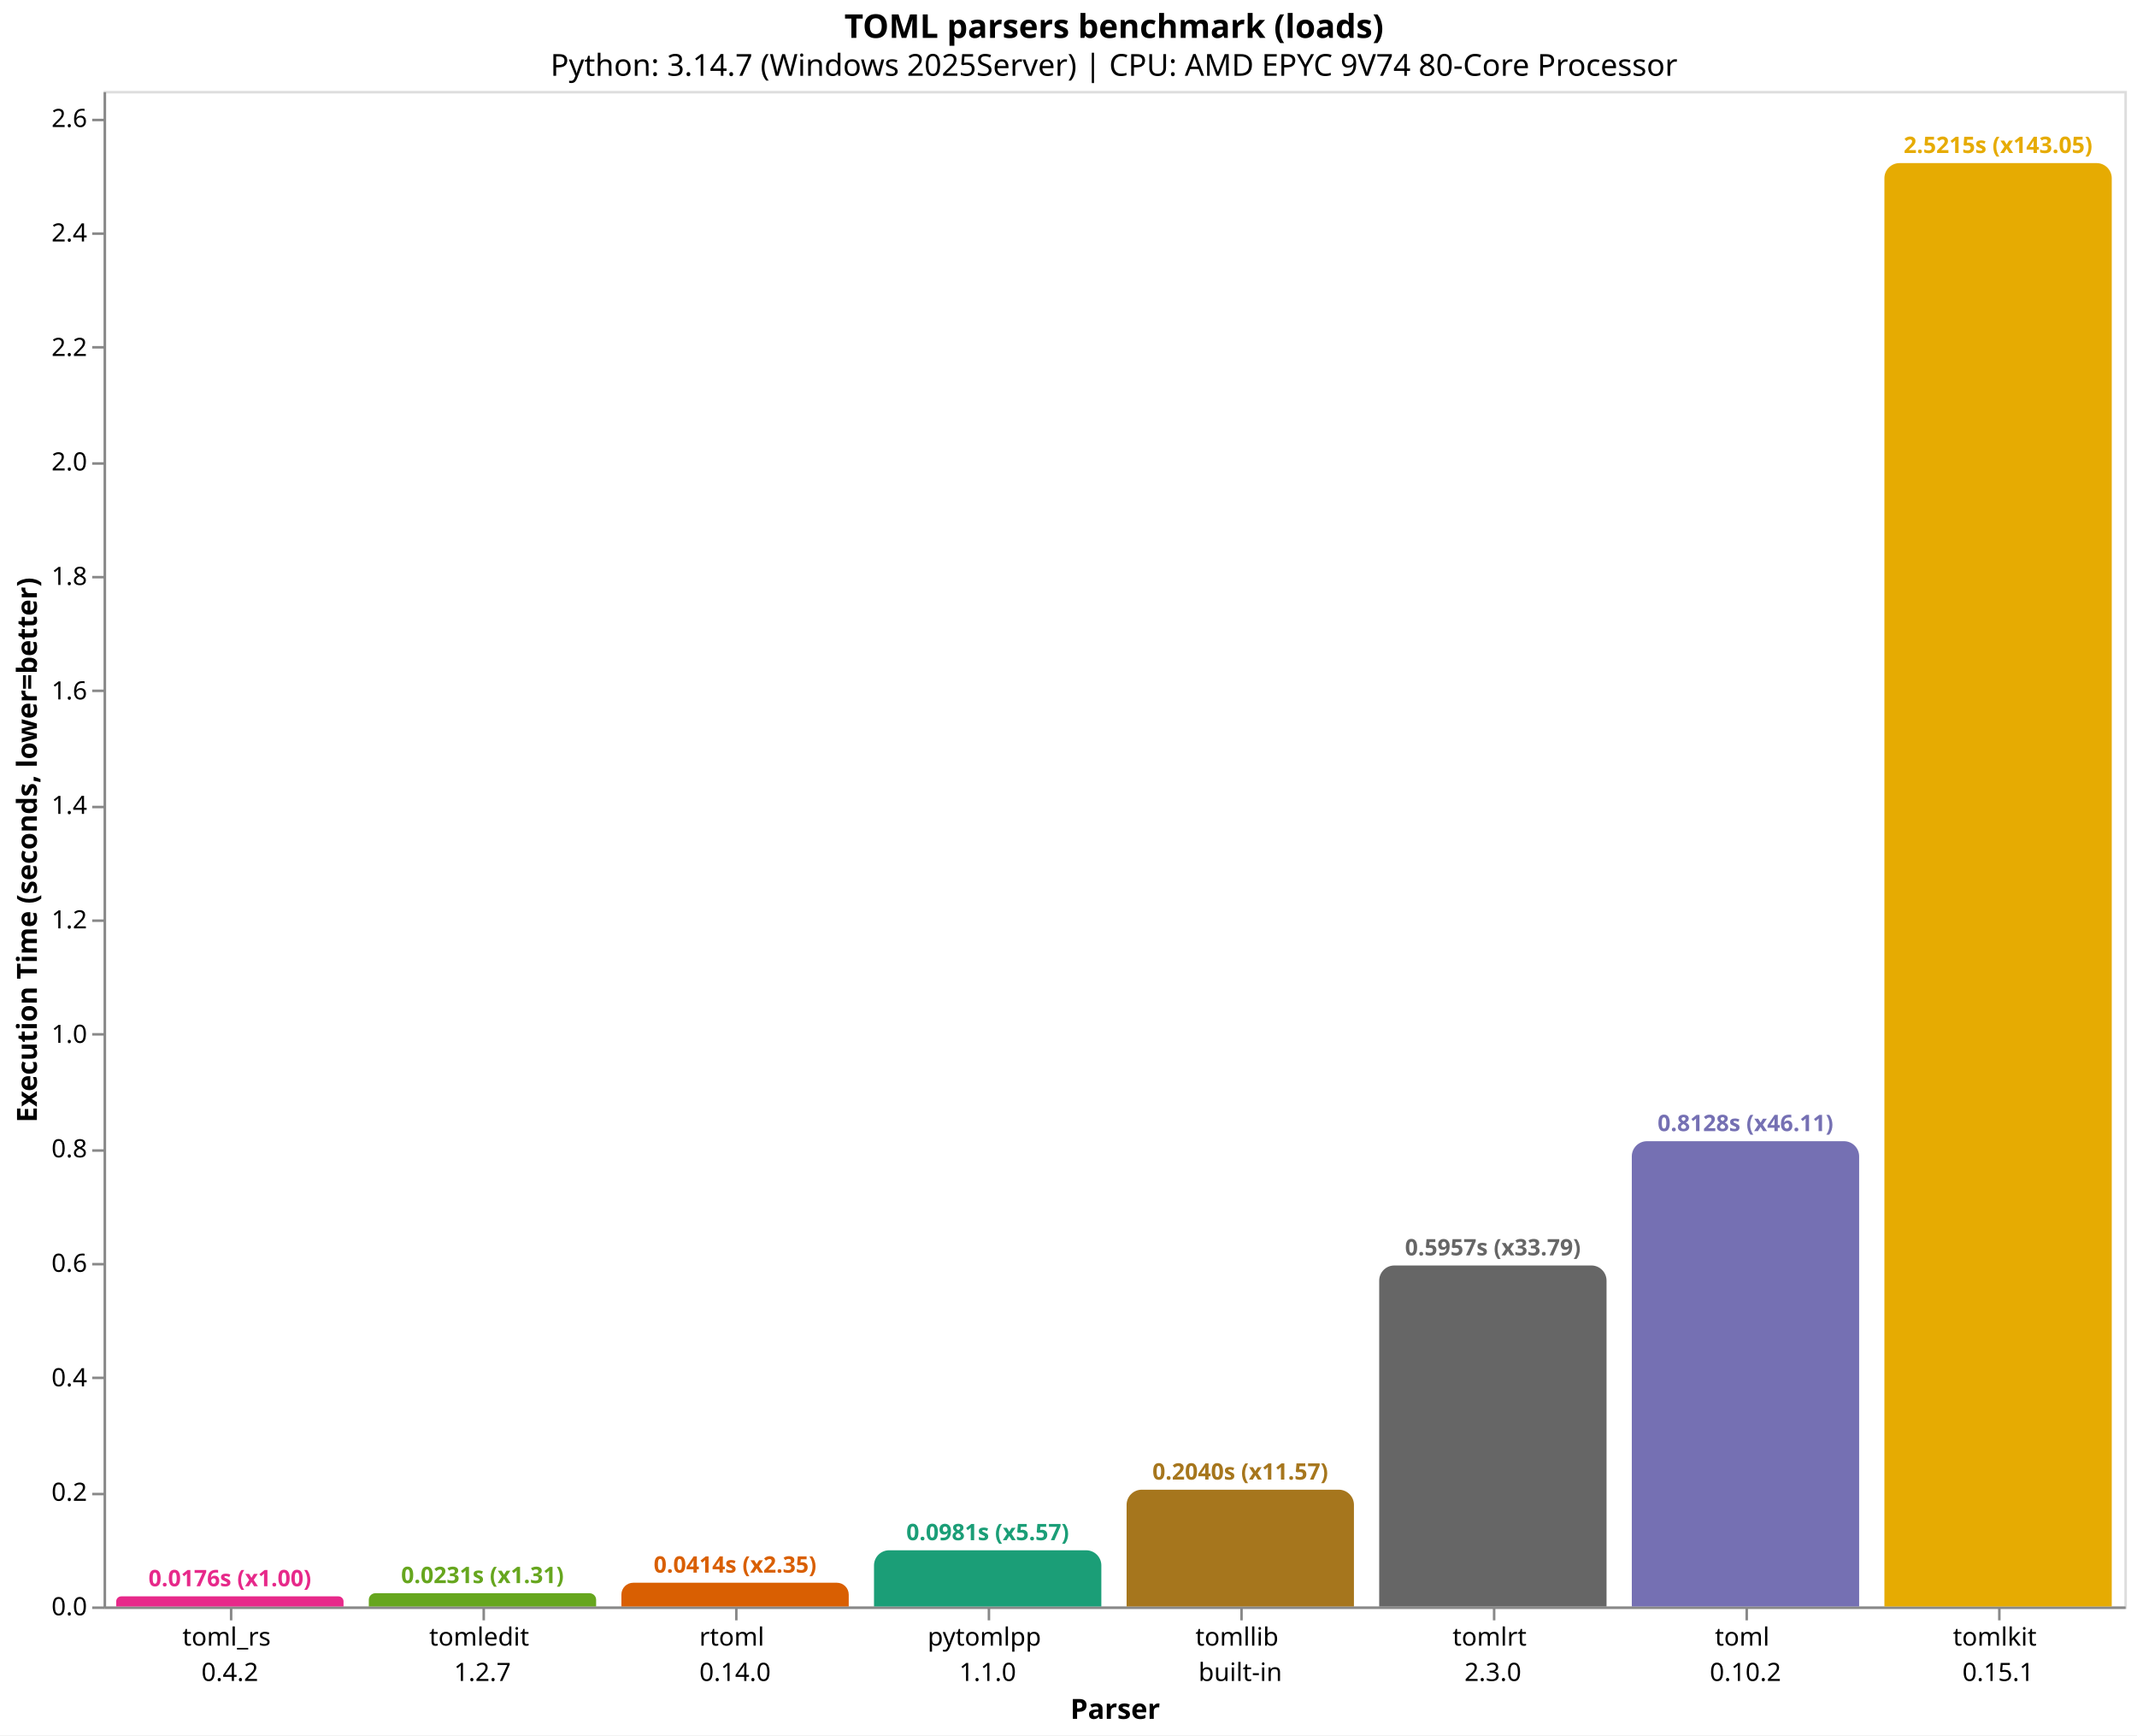
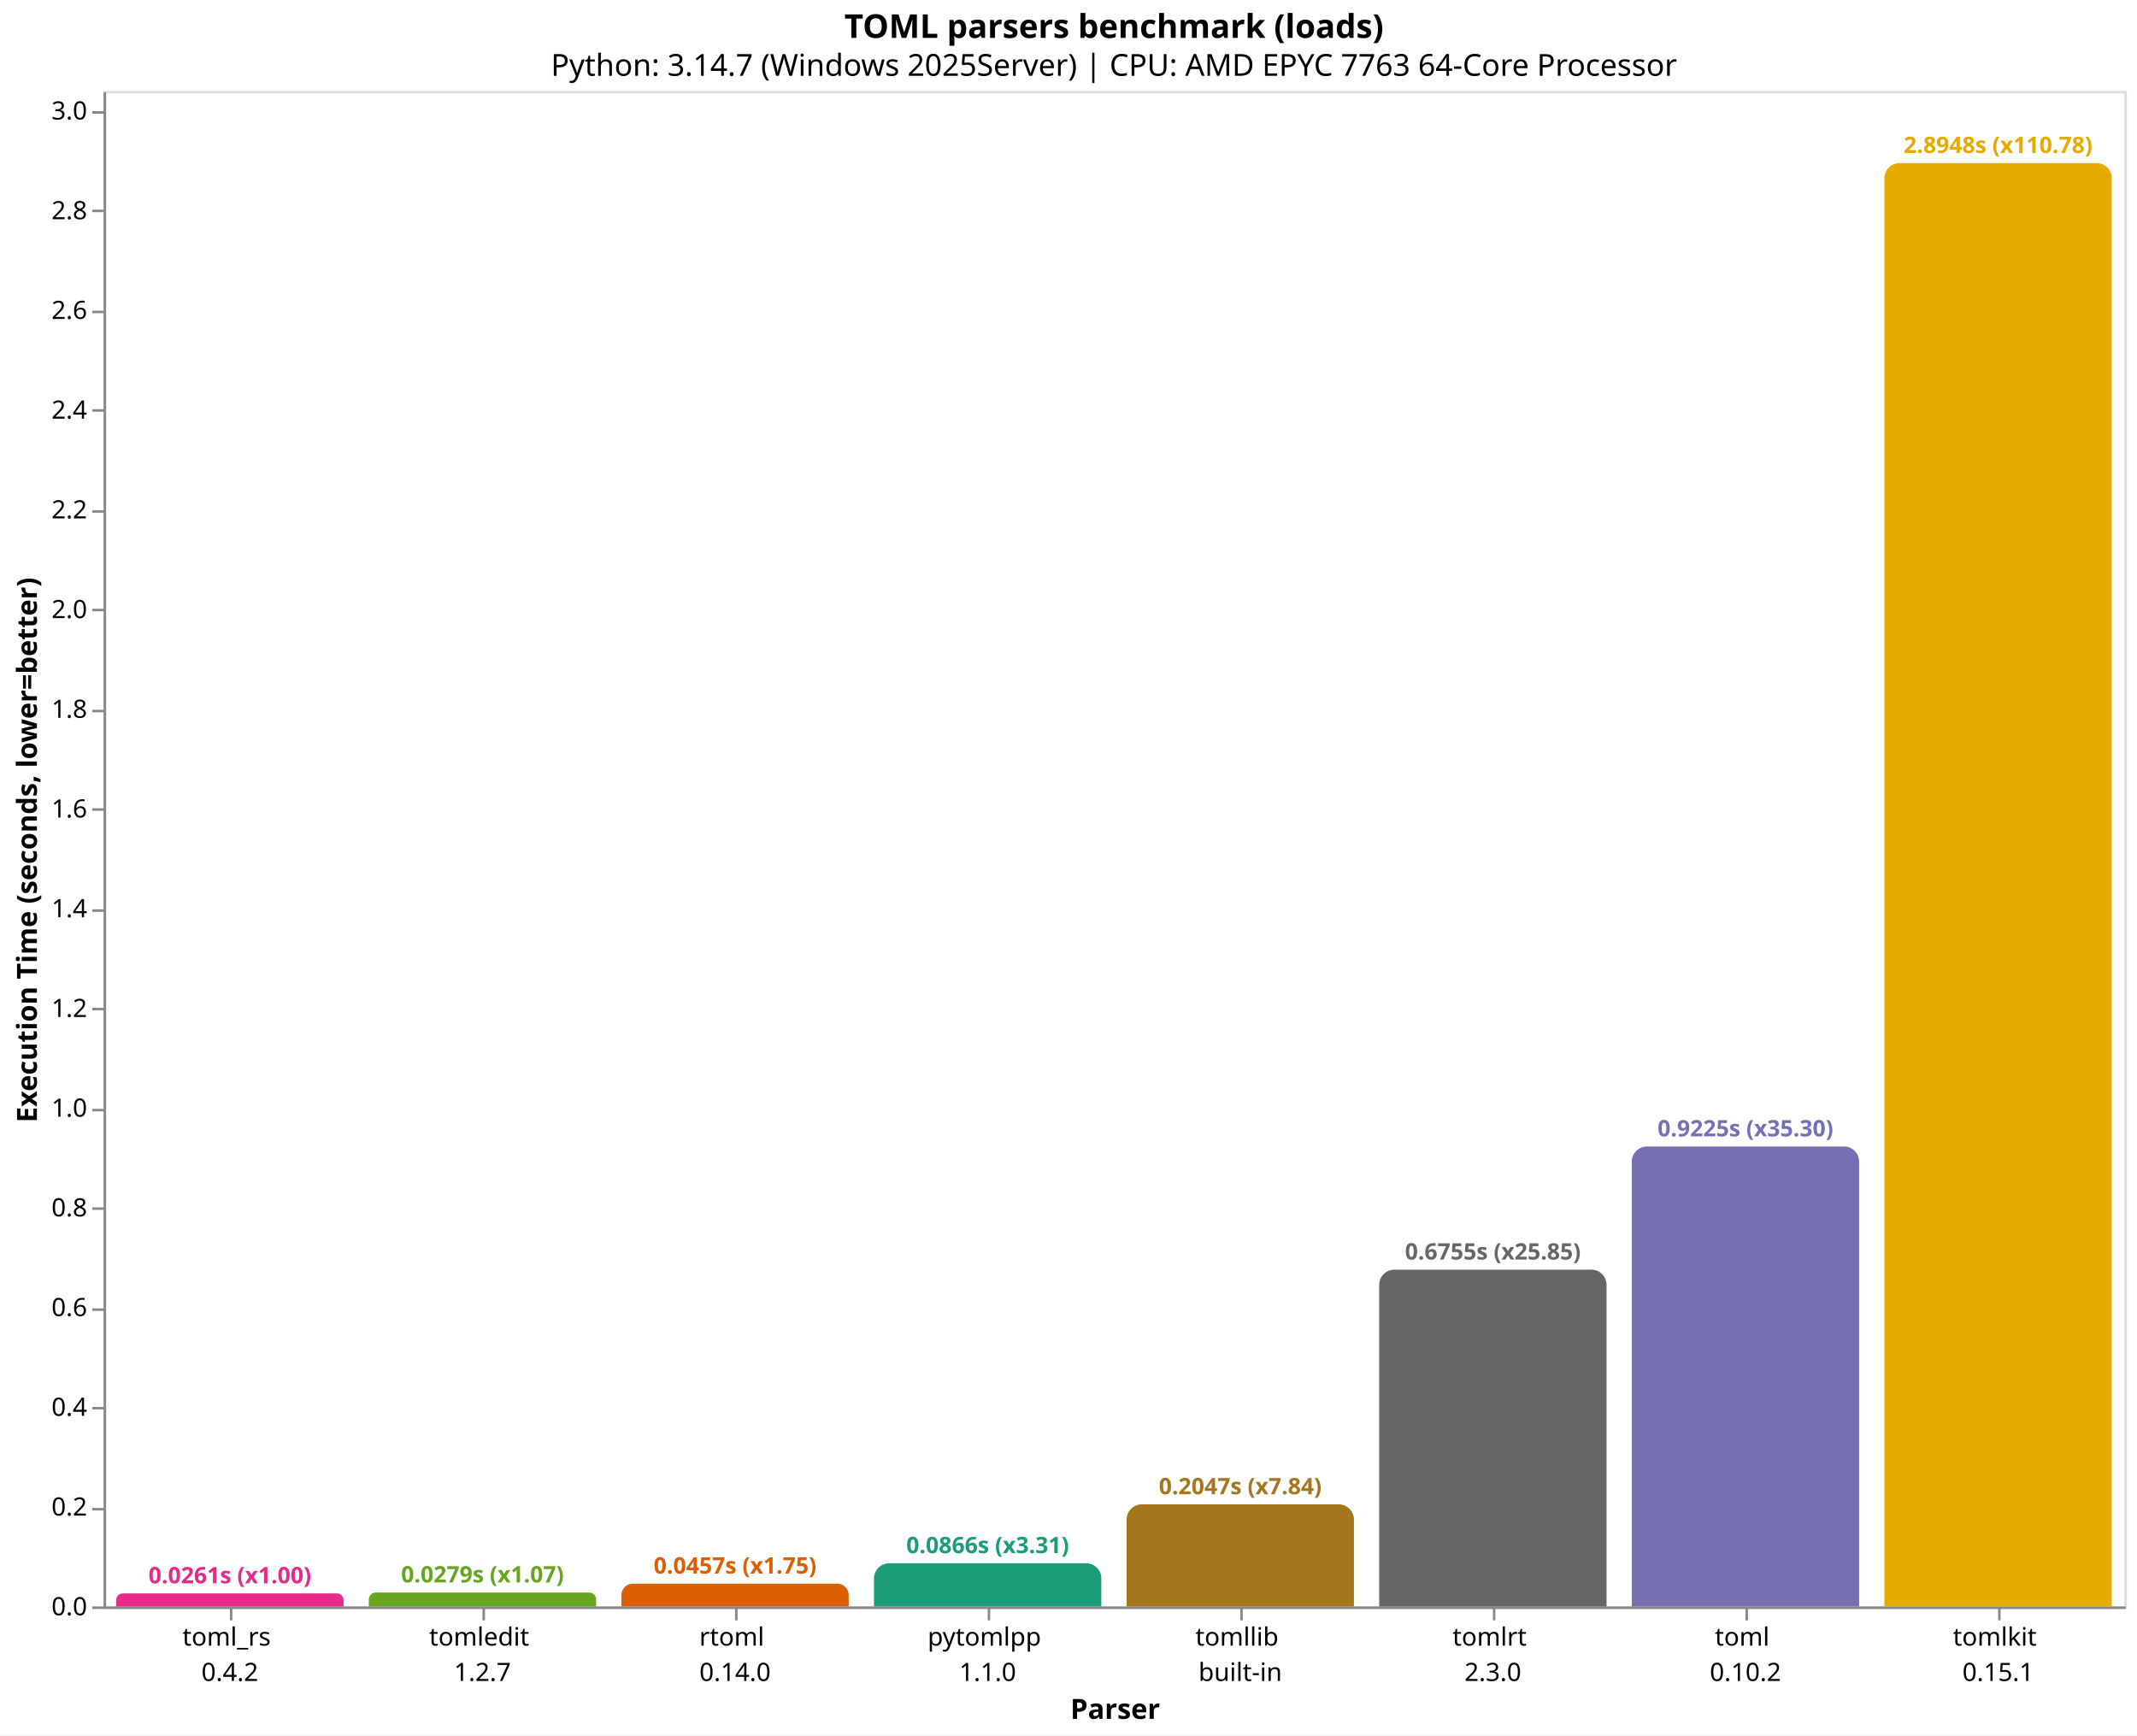
<svg xmlns="http://www.w3.org/2000/svg" version="1.1" class="marks" width="846" height="687" viewBox="0 0 846 687">
  <rect width="846" height="687" fill="white" />
  <g fill="none" stroke-miterlimit="10" transform="translate(41,36)">
    <g class="mark-group role-frame root" role="graphics-object" aria-roledescription="group mark container">
      <g transform="translate(0,0)">
        <path class="background" aria-hidden="true" d="M0.5,0.5h800v600h-800Z" stroke="#ddd" />
        <g>
          <g class="mark-group role-axis" role="graphics-symbol" aria-roledescription="axis" aria-label="X-axis titled 'Parser' for a discrete scale with 8 values: toml_rs&#10;0.4.2, tomledit&#10;1.2.7, rtoml&#10;0.14.0, pytomlpp&#10;1.1.0, tomllib&#10;built-in, ending with tomlkit&#10;0.15.1">
            <g transform="translate(0.5,600.5)">
              <path class="background" aria-hidden="true" d="M0,0h0v0h0Z" pointer-events="none" />
              <g>
                <g class="mark-rule role-axis-tick" pointer-events="none">
                  <line transform="translate(50,0)" x2="0" y2="5" stroke="#888" stroke-width="1" opacity="1" />
                  <line transform="translate(150,0)" x2="0" y2="5" stroke="#888" stroke-width="1" opacity="1" />
                  <line transform="translate(250,0)" x2="0" y2="5" stroke="#888" stroke-width="1" opacity="1" />
                  <line transform="translate(350,0)" x2="0" y2="5" stroke="#888" stroke-width="1" opacity="1" />
                  <line transform="translate(450,0)" x2="0" y2="5" stroke="#888" stroke-width="1" opacity="1" />
                  <line transform="translate(550,0)" x2="0" y2="5" stroke="#888" stroke-width="1" opacity="1" />
                  <line transform="translate(650,0)" x2="0" y2="5" stroke="#888" stroke-width="1" opacity="1" />
                  <line transform="translate(750,0)" x2="0" y2="5" stroke="#888" stroke-width="1" opacity="1" />
                </g>
                <g class="mark-text role-axis-label" pointer-events="none">
                  <text text-anchor="middle" transform="translate(49.5,15)" font-family="sans-serif" font-size="10px" fill="#000" opacity="1">
                    <tspan>toml_rs</tspan>
                    <tspan x="0" dy="14">0.4.2</tspan>
                  </text>
                  <text text-anchor="middle" transform="translate(149.5,15)" font-family="sans-serif" font-size="10px" fill="#000" opacity="1">
                    <tspan>tomledit</tspan>
                    <tspan x="0" dy="14">1.2.7</tspan>
                  </text>
                  <text text-anchor="middle" transform="translate(249.5,15)" font-family="sans-serif" font-size="10px" fill="#000" opacity="1">
                    <tspan>rtoml</tspan>
                    <tspan x="0" dy="14">0.14.0</tspan>
                  </text>
                  <text text-anchor="middle" transform="translate(349.5,15)" font-family="sans-serif" font-size="10px" fill="#000" opacity="1">
                    <tspan>pytomlpp</tspan>
                    <tspan x="0" dy="14">1.1.0</tspan>
                  </text>
                  <text text-anchor="middle" transform="translate(449.5,15)" font-family="sans-serif" font-size="10px" fill="#000" opacity="1">
                    <tspan>tomllib</tspan>
                    <tspan x="0" dy="14">built-in</tspan>
                  </text>
                  <text text-anchor="middle" transform="translate(549.5,15)" font-family="sans-serif" font-size="10px" fill="#000" opacity="1">
                    <tspan>tomlrt</tspan>
                    <tspan x="0" dy="14">2.3.0</tspan>
                  </text>
                  <text text-anchor="middle" transform="translate(649.5,15)" font-family="sans-serif" font-size="10px" fill="#000" opacity="1">
                    <tspan>toml</tspan>
                    <tspan x="0" dy="14">0.10.2</tspan>
                  </text>
                  <text text-anchor="middle" transform="translate(749.5,15)" font-family="sans-serif" font-size="10px" fill="#000" opacity="1">
                    <tspan>tomlkit</tspan>
                    <tspan x="0" dy="14">0.15.1</tspan>
                  </text>
                </g>
                <g class="mark-rule role-axis-domain" pointer-events="none">
                  <line transform="translate(0,0)" x2="800" y2="0" stroke="#888" stroke-width="1" opacity="1" />
                </g>
                <g class="mark-text role-axis-title" pointer-events="none">
                  <text text-anchor="middle" transform="translate(400,44)" font-family="sans-serif" font-size="11px" font-weight="bold" fill="#000" opacity="1">Parser</text>
                </g>
              </g>
              <path class="foreground" aria-hidden="true" d="" pointer-events="none" display="none" />
            </g>
          </g>
-           <g class="mark-group role-axis" role="graphics-symbol" aria-roledescription="axis" aria-label="Y-axis titled 'Execution Time (seconds, lower=better)' for a linear scale with values from 0.0 to 2.6">
+           <g class="mark-group role-axis" role="graphics-symbol" aria-roledescription="axis" aria-label="Y-axis titled 'Execution Time (seconds, lower=better)' for a linear scale with values from 0.0 to 3.0">
            <g transform="translate(0.5,0.5)">
              <path class="background" aria-hidden="true" d="M0,0h0v0h0Z" pointer-events="none" />
              <g>
                <g class="mark-rule role-axis-tick" pointer-events="none">
                  <line transform="translate(0,600)" x2="-5" y2="0" stroke="#888" stroke-width="1" opacity="1" />
-                   <line transform="translate(0,555)" x2="-5" y2="0" stroke="#888" stroke-width="1" opacity="1" />
-                   <line transform="translate(0,509)" x2="-5" y2="0" stroke="#888" stroke-width="1" opacity="1" />
-                   <line transform="translate(0,464)" x2="-5" y2="0" stroke="#888" stroke-width="1" opacity="1" />
-                   <line transform="translate(0,419)" x2="-5" y2="0" stroke="#888" stroke-width="1" opacity="1" />
-                   <line transform="translate(0,373)" x2="-5" y2="0" stroke="#888" stroke-width="1" opacity="1" />
-                   <line transform="translate(0,328)" x2="-5" y2="0" stroke="#888" stroke-width="1" opacity="1" />
-                   <line transform="translate(0,283)" x2="-5" y2="0" stroke="#888" stroke-width="1" opacity="1" />
-                   <line transform="translate(0,237)" x2="-5" y2="0" stroke="#888" stroke-width="1" opacity="1" />
-                   <line transform="translate(0,192)" x2="-5" y2="0" stroke="#888" stroke-width="1" opacity="1" />
-                   <line transform="translate(0,147)" x2="-5" y2="0" stroke="#888" stroke-width="1" opacity="1" />
-                   <line transform="translate(0,101)" x2="-5" y2="0" stroke="#888" stroke-width="1" opacity="1" />
-                   <line transform="translate(0,56)" x2="-5" y2="0" stroke="#888" stroke-width="1" opacity="1" />
-                   <line transform="translate(0,11)" x2="-5" y2="0" stroke="#888" stroke-width="1" opacity="1" />
+                   <line transform="translate(0,561)" x2="-5" y2="0" stroke="#888" stroke-width="1" opacity="1" />
+                   <line transform="translate(0,521)" x2="-5" y2="0" stroke="#888" stroke-width="1" opacity="1" />
+                   <line transform="translate(0,482)" x2="-5" y2="0" stroke="#888" stroke-width="1" opacity="1" />
+                   <line transform="translate(0,442)" x2="-5" y2="0" stroke="#888" stroke-width="1" opacity="1" />
+                   <line transform="translate(0,403)" x2="-5" y2="0" stroke="#888" stroke-width="1" opacity="1" />
+                   <line transform="translate(0,363)" x2="-5" y2="0" stroke="#888" stroke-width="1" opacity="1" />
+                   <line transform="translate(0,324)" x2="-5" y2="0" stroke="#888" stroke-width="1" opacity="1" />
+                   <line transform="translate(0,284)" x2="-5" y2="0" stroke="#888" stroke-width="1" opacity="1" />
+                   <line transform="translate(0,245)" x2="-5" y2="0" stroke="#888" stroke-width="1" opacity="1" />
+                   <line transform="translate(0,205)" x2="-5" y2="0" stroke="#888" stroke-width="1" opacity="1" />
+                   <line transform="translate(0,166)" x2="-5" y2="0" stroke="#888" stroke-width="1" opacity="1" />
+                   <line transform="translate(0,126)" x2="-5" y2="0" stroke="#888" stroke-width="1" opacity="1" />
+                   <line transform="translate(0,87)" x2="-5" y2="0" stroke="#888" stroke-width="1" opacity="1" />
+                   <line transform="translate(0,47)" x2="-5" y2="0" stroke="#888" stroke-width="1" opacity="1" />
+                   <line transform="translate(0,8)" x2="-5" y2="0" stroke="#888" stroke-width="1" opacity="1" />
                </g>
                <g class="mark-text role-axis-label" pointer-events="none">
                  <text text-anchor="end" transform="translate(-7,603)" font-family="sans-serif" font-size="10px" fill="#000" opacity="1">0.0</text>
-                   <text text-anchor="end" transform="translate(-7,557.6762)" font-family="sans-serif" font-size="10px" fill="#000" opacity="1">0.2</text>
-                   <text text-anchor="end" transform="translate(-7,512.3524)" font-family="sans-serif" font-size="10px" fill="#000" opacity="1">0.4</text>
-                   <text text-anchor="end" transform="translate(-7,467.0286)" font-family="sans-serif" font-size="10px" fill="#000" opacity="1">0.6</text>
-                   <text text-anchor="end" transform="translate(-7,421.7048)" font-family="sans-serif" font-size="10px" fill="#000" opacity="1">0.8</text>
-                   <text text-anchor="end" transform="translate(-7,376.381)" font-family="sans-serif" font-size="10px" fill="#000" opacity="1">1.0</text>
-                   <text text-anchor="end" transform="translate(-7,331.0572)" font-family="sans-serif" font-size="10px" fill="#000" opacity="1">1.2</text>
-                   <text text-anchor="end" transform="translate(-7,285.7334)" font-family="sans-serif" font-size="10px" fill="#000" opacity="1">1.4</text>
-                   <text text-anchor="end" transform="translate(-7,240.4095)" font-family="sans-serif" font-size="10px" fill="#000" opacity="1">1.6</text>
-                   <text text-anchor="end" transform="translate(-7,195.0857)" font-family="sans-serif" font-size="10px" fill="#000" opacity="1">1.8</text>
-                   <text text-anchor="end" transform="translate(-7,149.7619)" font-family="sans-serif" font-size="10px" fill="#000" opacity="1">2.0</text>
-                   <text text-anchor="end" transform="translate(-7,104.4381)" font-family="sans-serif" font-size="10px" fill="#000" opacity="1">2.2</text>
-                   <text text-anchor="end" transform="translate(-7,59.11432)" font-family="sans-serif" font-size="10px" fill="#000" opacity="1">2.4</text>
-                   <text text-anchor="end" transform="translate(-7,13.79051)" font-family="sans-serif" font-size="10px" fill="#000" opacity="1">2.6</text>
+                   <text text-anchor="end" transform="translate(-7,563.5207)" font-family="sans-serif" font-size="10px" fill="#000" opacity="1">0.2</text>
+                   <text text-anchor="end" transform="translate(-7,524.0414)" font-family="sans-serif" font-size="10px" fill="#000" opacity="1">0.4</text>
+                   <text text-anchor="end" transform="translate(-7,484.5621)" font-family="sans-serif" font-size="10px" fill="#000" opacity="1">0.6</text>
+                   <text text-anchor="end" transform="translate(-7,445.0828)" font-family="sans-serif" font-size="10px" fill="#000" opacity="1">0.8</text>
+                   <text text-anchor="end" transform="translate(-7,405.6035)" font-family="sans-serif" font-size="10px" fill="#000" opacity="1">1.0</text>
+                   <text text-anchor="end" transform="translate(-7,366.1242)" font-family="sans-serif" font-size="10px" fill="#000" opacity="1">1.2</text>
+                   <text text-anchor="end" transform="translate(-7,326.6449)" font-family="sans-serif" font-size="10px" fill="#000" opacity="1">1.4</text>
+                   <text text-anchor="end" transform="translate(-7,287.1656)" font-family="sans-serif" font-size="10px" fill="#000" opacity="1">1.6</text>
+                   <text text-anchor="end" transform="translate(-7,247.6863)" font-family="sans-serif" font-size="10px" fill="#000" opacity="1">1.8</text>
+                   <text text-anchor="end" transform="translate(-7,208.207)" font-family="sans-serif" font-size="10px" fill="#000" opacity="1">2.0</text>
+                   <text text-anchor="end" transform="translate(-7,168.7277)" font-family="sans-serif" font-size="10px" fill="#000" opacity="1">2.2</text>
+                   <text text-anchor="end" transform="translate(-7,129.2484)" font-family="sans-serif" font-size="10px" fill="#000" opacity="1">2.4</text>
+                   <text text-anchor="end" transform="translate(-7,89.76913)" font-family="sans-serif" font-size="10px" fill="#000" opacity="1">2.6</text>
+                   <text text-anchor="end" transform="translate(-7,50.28983)" font-family="sans-serif" font-size="10px" fill="#000" opacity="1">2.8</text>
+                   <text text-anchor="end" transform="translate(-7,10.81053)" font-family="sans-serif" font-size="10px" fill="#000" opacity="1">3.0</text>
                </g>
                <g class="mark-rule role-axis-domain" pointer-events="none">
                  <line transform="translate(0,600)" x2="0" y2="-600" stroke="#888" stroke-width="1" opacity="1" />
                </g>
                <g class="mark-text role-axis-title" pointer-events="none">
                  <text text-anchor="middle" transform="translate(-24.90137,300) rotate(-90) translate(0,-2)" font-family="sans-serif" font-size="11px" font-weight="bold" fill="#000" opacity="1">Execution Time (seconds, lower=better)</text>
                </g>
              </g>
              <path class="foreground" aria-hidden="true" d="" pointer-events="none" display="none" />
            </g>
          </g>
          <g class="mark-group role-scope" role="graphics-object" aria-roledescription="group mark container">
-             <g transform="translate(5,596.0054)">
-               <path class="background" aria-hidden="true" d="M1.997,0L88.003,0C89.105,0,90,0.895,90,1.997L90,3.995C90,3.995,90,3.995,90,3.995L0,3.995C0,3.995,0,3.995,0,3.995L0,1.997C0,0.895,0.895,0,1.997,0Z" />
+             <g transform="translate(5,594.8418)">
+               <path class="background" aria-hidden="true" d="M2.579,0L87.421,0C88.844,0,90,1.156,90,2.579L90,5.158C90,5.158,90,5.158,90,5.158L0,5.158C0,5.158,0,5.158,0,5.158L0,2.579C0,1.156,1.156,0,2.579,0Z" />
              <g clip-path="url(#clip1)">
                <g class="mark-group role-scope" role="graphics-object" aria-roledescription="group mark container">
-                   <g transform="translate(0,-596.0054)">
-                     <path class="background" aria-hidden="true" d="M0,0h90v0h-90Z" />
-                     <g>
-                       <g class="mark-rect role-mark layer_0_marks" role="graphics-object" aria-roledescription="rect mark container">
-                         <path aria-label="Parser: toml_rs&#10;0.4.2; Execution Time (seconds, lower=better): 0.0176269999999; parser: toml_rs; Execution Time (s): 0.0176; Slowdown: 1.00" role="graphics-symbol" aria-roledescription="bar" d="M0,596.005h90v3.995h-90Z" fill="#e7298a" />
-                       </g>
-                     </g>
-                     <path class="foreground" aria-hidden="true" d="" display="none" />
-                   </g>
-                 </g>
-               </g>
-               <path class="foreground" aria-hidden="true" d="" display="none" />
-             </g>
-             <g transform="translate(105,594.7581)">
-               <path class="background" aria-hidden="true" d="M2.621,0L87.379,0C88.826,0,90,1.174,90,2.621L90,5.242C90,5.242,90,5.242,90,5.242L0,5.242C0,5.242,0,5.242,0,5.242L0,2.621C0,1.174,1.174,0,2.621,0Z" />
+                   <g transform="translate(0,-594.8418)">
+                     <path class="background" aria-hidden="true" d="M0,0h90v0h-90Z" />
+                     <g>
+                       <g class="mark-rect role-mark layer_0_marks" role="graphics-object" aria-roledescription="rect mark container">
+                         <path aria-label="Parser: toml_rs&#10;0.4.2; Execution Time (seconds, lower=better): 0.026131; parser: toml_rs; Execution Time (s): 0.0261; Slowdown: 1.00" role="graphics-symbol" aria-roledescription="bar" d="M0,594.842h90v5.158h-90Z" fill="#e7298a" />
+                       </g>
+                     </g>
+                     <path class="foreground" aria-hidden="true" d="" display="none" />
+                   </g>
+                 </g>
+               </g>
+               <path class="foreground" aria-hidden="true" d="" display="none" />
+             </g>
+             <g transform="translate(105,594.4927)">
+               <path class="background" aria-hidden="true" d="M2.754,0L87.246,0C88.766,0,90,1.234,90,2.754L90,5.507C90,5.507,90,5.507,90,5.507L0,5.507C0,5.507,0,5.507,0,5.507L0,2.754C0,1.234,1.234,0,2.754,0Z" />
              <g clip-path="url(#clip2)">
                <g class="mark-group role-scope" role="graphics-object" aria-roledescription="group mark container">
-                   <g transform="translate(0,-594.7581)">
-                     <path class="background" aria-hidden="true" d="M0,0h90v0h-90Z" />
-                     <g>
-                       <g class="mark-rect role-mark layer_0_marks" role="graphics-object" aria-roledescription="rect mark container">
-                         <path aria-label="Parser: tomledit&#10;1.2.7; Execution Time (seconds, lower=better): 0.0231309; parser: tomledit; Execution Time (s): 0.0231; Slowdown: 1.31" role="graphics-symbol" aria-roledescription="bar" d="M0,594.758h90v5.242h-90Z" fill="#66a61e" />
-                       </g>
-                     </g>
-                     <path class="foreground" aria-hidden="true" d="" display="none" />
-                   </g>
-                 </g>
-               </g>
-               <path class="foreground" aria-hidden="true" d="" display="none" />
-             </g>
-             <g transform="translate(205,590.6119)">
-               <path class="background" aria-hidden="true" d="M4.694,0L85.306,0C87.897,0,90,2.103,90,4.694L90,9.388C90,9.388,90,9.388,90,9.388L0,9.388C0,9.388,0,9.388,0,9.388L0,4.694C0,2.103,2.103,0,4.694,0Z" />
+                   <g transform="translate(0,-594.4927)">
+                     <path class="background" aria-hidden="true" d="M0,0h90v0h-90Z" />
+                     <g>
+                       <g class="mark-rect role-mark layer_0_marks" role="graphics-object" aria-roledescription="rect mark container">
+                         <path aria-label="Parser: tomledit&#10;1.2.7; Execution Time (seconds, lower=better): 0.0278997; parser: tomledit; Execution Time (s): 0.0279; Slowdown: 1.07" role="graphics-symbol" aria-roledescription="bar" d="M0,594.493h90v5.507h-90Z" fill="#66a61e" />
+                       </g>
+                     </g>
+                     <path class="foreground" aria-hidden="true" d="" display="none" />
+                   </g>
+                 </g>
+               </g>
+               <path class="foreground" aria-hidden="true" d="" display="none" />
+             </g>
+             <g transform="translate(205,590.9846)">
+               <path class="background" aria-hidden="true" d="M4.508,0L85.492,0C87.98,0,90,2.02,90,4.508L90,9.015C90,9.015,90,9.015,90,9.015L0,9.015C0,9.015,0,9.015,0,9.015L0,4.508C0,2.02,2.02,0,4.508,0Z" />
              <g clip-path="url(#clip3)">
                <g class="mark-group role-scope" role="graphics-object" aria-roledescription="group mark container">
-                   <g transform="translate(0,-590.6119)">
-                     <path class="background" aria-hidden="true" d="M0,0h90v0h-90Z" />
-                     <g>
-                       <g class="mark-rect role-mark layer_0_marks" role="graphics-object" aria-roledescription="rect mark container">
-                         <path aria-label="Parser: rtoml&#10;0.14.0; Execution Time (seconds, lower=better): 0.041427; parser: rtoml; Execution Time (s): 0.0414; Slowdown: 2.35" role="graphics-symbol" aria-roledescription="bar" d="M0,590.612h90v9.388h-90Z" fill="#d95f02" />
-                       </g>
-                     </g>
-                     <path class="foreground" aria-hidden="true" d="" display="none" />
-                   </g>
-                 </g>
-               </g>
-               <path class="foreground" aria-hidden="true" d="" display="none" />
-             </g>
-             <g transform="translate(305,577.7639)">
-               <path class="background" aria-hidden="true" d="M6,0L84,0C87.311,0,90,2.689,90,6L90,22.236C90,22.236,90,22.236,90,22.236L0,22.236C0,22.236,0,22.236,0,22.236L0,6C0,2.689,2.689,0,6,0Z" />
+                   <g transform="translate(0,-590.9846)">
+                     <path class="background" aria-hidden="true" d="M0,0h90v0h-90Z" />
+                     <g>
+                       <g class="mark-rect role-mark layer_0_marks" role="graphics-object" aria-roledescription="rect mark container">
+                         <path aria-label="Parser: rtoml&#10;0.14.0; Execution Time (seconds, lower=better): 0.0456717; parser: rtoml; Execution Time (s): 0.0457; Slowdown: 1.75" role="graphics-symbol" aria-roledescription="bar" d="M0,590.985h90v9.015h-90Z" fill="#d95f02" />
+                       </g>
+                     </g>
+                     <path class="foreground" aria-hidden="true" d="" display="none" />
+                   </g>
+                 </g>
+               </g>
+               <path class="foreground" aria-hidden="true" d="" display="none" />
+             </g>
+             <g transform="translate(305,582.9057)">
+               <path class="background" aria-hidden="true" d="M6,0L84,0C87.311,0,90,2.689,90,6L90,17.094C90,17.094,90,17.094,90,17.094L0,17.094C0,17.094,0,17.094,0,17.094L0,6C0,2.689,2.689,0,6,0Z" />
              <g clip-path="url(#clip4)">
                <g class="mark-group role-scope" role="graphics-object" aria-roledescription="group mark container">
-                   <g transform="translate(0,-577.7639)">
-                     <path class="background" aria-hidden="true" d="M0,0h90v0h-90Z" />
-                     <g>
-                       <g class="mark-rect role-mark layer_0_marks" role="graphics-object" aria-roledescription="rect mark container">
-                         <path aria-label="Parser: pytomlpp&#10;1.1.0; Execution Time (seconds, lower=better): 0.098121; parser: pytomlpp; Execution Time (s): 0.0981; Slowdown: 5.57" role="graphics-symbol" aria-roledescription="bar" d="M0,577.764h90v22.236h-90Z" fill="#1b9e77" />
-                       </g>
-                     </g>
-                     <path class="foreground" aria-hidden="true" d="" display="none" />
-                   </g>
-                 </g>
-               </g>
-               <path class="foreground" aria-hidden="true" d="" display="none" />
-             </g>
-             <g transform="translate(405,553.7802)">
-               <path class="background" aria-hidden="true" d="M6,0L84,0C87.311,0,90,2.689,90,6L90,46.22C90,46.22,90,46.22,90,46.22L0,46.22C0,46.22,0,46.22,0,46.22L0,6C0,2.689,2.689,0,6,0Z" />
+                   <g transform="translate(0,-582.9057)">
+                     <path class="background" aria-hidden="true" d="M0,0h90v0h-90Z" />
+                     <g>
+                       <g class="mark-rect role-mark layer_0_marks" role="graphics-object" aria-roledescription="rect mark container">
+                         <path aria-label="Parser: pytomlpp&#10;1.1.0; Execution Time (seconds, lower=better): 0.0865987; parser: pytomlpp; Execution Time (s): 0.0866; Slowdown: 3.31" role="graphics-symbol" aria-roledescription="bar" d="M0,582.906h90v17.094h-90Z" fill="#1b9e77" />
+                       </g>
+                     </g>
+                     <path class="foreground" aria-hidden="true" d="" display="none" />
+                   </g>
+                 </g>
+               </g>
+               <path class="foreground" aria-hidden="true" d="" display="none" />
+             </g>
+             <g transform="translate(405,559.5836)">
+               <path class="background" aria-hidden="true" d="M6,0L84,0C87.311,0,90,2.689,90,6L90,40.416C90,40.416,90,40.416,90,40.416L0,40.416C0,40.416,0,40.416,0,40.416L0,6C0,2.689,2.689,0,6,0Z" />
              <g clip-path="url(#clip5)">
                <g class="mark-group role-scope" role="graphics-object" aria-roledescription="group mark container">
-                   <g transform="translate(0,-553.7802)">
-                     <path class="background" aria-hidden="true" d="M0,0h90v0h-90Z" />
-                     <g>
-                       <g class="mark-rect role-mark layer_0_marks" role="graphics-object" aria-roledescription="rect mark container">
-                         <path aria-label="Parser: tomllib&#10;built-in; Execution Time (seconds, lower=better): 0.2039538; parser: tomllib; Execution Time (s): 0.2040; Slowdown: 11.57" role="graphics-symbol" aria-roledescription="bar" d="M0,553.78h90v46.22h-90Z" fill="#a6761d" />
-                       </g>
-                     </g>
-                     <path class="foreground" aria-hidden="true" d="" display="none" />
-                   </g>
-                 </g>
-               </g>
-               <path class="foreground" aria-hidden="true" d="" display="none" />
-             </g>
-             <g transform="translate(505,465.0111)">
-               <path class="background" aria-hidden="true" d="M6,0L84,0C87.311,0,90,2.689,90,6L90,134.989C90,134.989,90,134.989,90,134.989L0,134.989C0,134.989,0,134.989,0,134.989L0,6C0,2.689,2.689,0,6,0Z" />
+                   <g transform="translate(0,-559.5836)">
+                     <path class="background" aria-hidden="true" d="M0,0h90v0h-90Z" />
+                     <g>
+                       <g class="mark-rect role-mark layer_0_marks" role="graphics-object" aria-roledescription="rect mark container">
+                         <path aria-label="Parser: tomllib&#10;built-in; Execution Time (seconds, lower=better): 0.2047473; parser: tomllib; Execution Time (s): 0.2047; Slowdown: 7.84" role="graphics-symbol" aria-roledescription="bar" d="M0,559.584h90v40.416h-90Z" fill="#a6761d" />
+                       </g>
+                     </g>
+                     <path class="foreground" aria-hidden="true" d="" display="none" />
+                   </g>
+                 </g>
+               </g>
+               <path class="foreground" aria-hidden="true" d="" display="none" />
+             </g>
+             <g transform="translate(505,466.6559)">
+               <path class="background" aria-hidden="true" d="M6,0L84,0C87.311,0,90,2.689,90,6L90,133.344C90,133.344,90,133.344,90,133.344L0,133.344C0,133.344,0,133.344,0,133.344L0,6C0,2.689,2.689,0,6,0Z" />
              <g clip-path="url(#clip6)">
                <g class="mark-group role-scope" role="graphics-object" aria-roledescription="group mark container">
-                   <g transform="translate(0,-465.0111)">
-                     <path class="background" aria-hidden="true" d="M0,0h90v0h-90Z" />
-                     <g>
-                       <g class="mark-rect role-mark layer_0_marks" role="graphics-object" aria-roledescription="rect mark container">
-                         <path aria-label="Parser: tomlrt&#10;2.3.0; Execution Time (seconds, lower=better): 0.5956646; parser: tomlrt; Execution Time (s): 0.5957; Slowdown: 33.79" role="graphics-symbol" aria-roledescription="bar" d="M0,465.011h90v134.989h-90Z" fill="#666666" />
-                       </g>
-                     </g>
-                     <path class="foreground" aria-hidden="true" d="" display="none" />
-                   </g>
-                 </g>
-               </g>
-               <path class="foreground" aria-hidden="true" d="" display="none" />
-             </g>
-             <g transform="translate(605,415.8078)">
-               <path class="background" aria-hidden="true" d="M6,0L84,0C87.311,0,90,2.689,90,6L90,184.192C90,184.192,90,184.192,90,184.192L0,184.192C0,184.192,0,184.192,0,184.192L0,6C0,2.689,2.689,0,6,0Z" />
+                   <g transform="translate(0,-466.6559)">
+                     <path class="background" aria-hidden="true" d="M0,0h90v0h-90Z" />
+                     <g>
+                       <g class="mark-rect role-mark layer_0_marks" role="graphics-object" aria-roledescription="rect mark container">
+                         <path aria-label="Parser: tomlrt&#10;2.3.0; Execution Time (seconds, lower=better): 0.6755142; parser: tomlrt; Execution Time (s): 0.6755; Slowdown: 25.85" role="graphics-symbol" aria-roledescription="bar" d="M0,466.656h90v133.344h-90Z" fill="#666666" />
+                       </g>
+                     </g>
+                     <path class="foreground" aria-hidden="true" d="" display="none" />
+                   </g>
+                 </g>
+               </g>
+               <path class="foreground" aria-hidden="true" d="" display="none" />
+             </g>
+             <g transform="translate(605,417.902)">
+               <path class="background" aria-hidden="true" d="M6,0L84,0C87.311,0,90,2.689,90,6L90,182.098C90,182.098,90,182.098,90,182.098L0,182.098C0,182.098,0,182.098,0,182.098L0,6C0,2.689,2.689,0,6,0Z" />
              <g clip-path="url(#clip7)">
                <g class="mark-group role-scope" role="graphics-object" aria-roledescription="group mark container">
-                   <g transform="translate(0,-415.8078)">
-                     <path class="background" aria-hidden="true" d="M0,0h90v0h-90Z" />
-                     <g>
-                       <g class="mark-rect role-mark layer_0_marks" role="graphics-object" aria-roledescription="rect mark container">
-                         <path aria-label="Parser: toml&#10;0.10.2; Execution Time (seconds, lower=better): 0.8127836; parser: toml; Execution Time (s): 0.8128; Slowdown: 46.11" role="graphics-symbol" aria-roledescription="bar" d="M0,415.808h90v184.192h-90Z" fill="#7570b3" />
+                   <g transform="translate(0,-417.902)">
+                     <path class="background" aria-hidden="true" d="M0,0h90v0h-90Z" />
+                     <g>
+                       <g class="mark-rect role-mark layer_0_marks" role="graphics-object" aria-roledescription="rect mark container">
+                         <path aria-label="Parser: toml&#10;0.10.2; Execution Time (seconds, lower=better): 0.9224987; parser: toml; Execution Time (s): 0.9225; Slowdown: 35.30" role="graphics-symbol" aria-roledescription="bar" d="M0,417.902h90v182.098h-90Z" fill="#7570b3" />
                      </g>
                    </g>
                    <path class="foreground" aria-hidden="true" d="" display="none" />
                  </g>
                </g>
              </g>
              <path class="foreground" aria-hidden="true" d="" display="none" />
            </g>
            <g transform="translate(705,28.57143)">
              <path class="background" aria-hidden="true" d="M6,0L84,0C87.311,0,90,2.689,90,6L90,571.429C90,571.429,90,571.429,90,571.429L0,571.429C0,571.429,0,571.429,0,571.429L0,6C0,2.689,2.689,0,6,0Z" />
              <g clip-path="url(#clip8)">
                <g class="mark-group role-scope" role="graphics-object" aria-roledescription="group mark container">
                  <g transform="translate(0,-28.57143)">
                    <path class="background" aria-hidden="true" d="M0,0h90v0h-90Z" />
                    <g>
                      <g class="mark-rect role-mark layer_0_marks" role="graphics-object" aria-roledescription="rect mark container">
-                         <path aria-label="Parser: tomlkit&#10;0.15.1; Execution Time (seconds, lower=better): 2.5215383; parser: tomlkit; Execution Time (s): 2.5215; Slowdown: 143.05" role="graphics-symbol" aria-roledescription="bar" d="M0,28.571h90v571.429h-90Z" fill="#e6ab02" />
+                         <path aria-label="Parser: tomlkit&#10;0.15.1; Execution Time (seconds, lower=better): 2.8948264; parser: tomlkit; Execution Time (s): 2.8948; Slowdown: 110.78" role="graphics-symbol" aria-roledescription="bar" d="M0,28.571h90v571.429h-90Z" fill="#e6ab02" />
                      </g>
                    </g>
                    <path class="foreground" aria-hidden="true" d="" display="none" />
                  </g>
                </g>
              </g>
              <path class="foreground" aria-hidden="true" d="" display="none" />
            </g>
          </g>
          <g class="mark-text role-mark layer_1_marks" role="graphics-object" aria-roledescription="text mark container">
-             <text aria-label="Parser: toml_rs&#10;0.4.2; Execution Time (seconds, lower=better): 0.0176269999999; parser: toml_rs; label: 0.0176s (x1.00); Execution Time (s): 0.0176; Slowdown: 1.00" role="graphics-symbol" aria-roledescription="text mark" text-anchor="middle" transform="translate(50,592.0054)" font-family="sans-serif" font-size="9px" font-weight="bold" fill="#e7298a">0.0176s (x1.00)</text>
-             <text aria-label="Parser: tomledit&#10;1.2.7; Execution Time (seconds, lower=better): 0.0231309; parser: tomledit; label: 0.0231s (x1.31); Execution Time (s): 0.0231; Slowdown: 1.31" role="graphics-symbol" aria-roledescription="text mark" text-anchor="middle" transform="translate(150,590.7581)" font-family="sans-serif" font-size="9px" font-weight="bold" fill="#66a61e">0.0231s (x1.31)</text>
-             <text aria-label="Parser: rtoml&#10;0.14.0; Execution Time (seconds, lower=better): 0.041427; parser: rtoml; label: 0.0414s (x2.35); Execution Time (s): 0.0414; Slowdown: 2.35" role="graphics-symbol" aria-roledescription="text mark" text-anchor="middle" transform="translate(250,586.6119)" font-family="sans-serif" font-size="9px" font-weight="bold" fill="#d95f02">0.0414s (x2.35)</text>
-             <text aria-label="Parser: pytomlpp&#10;1.1.0; Execution Time (seconds, lower=better): 0.098121; parser: pytomlpp; label: 0.0981s (x5.57); Execution Time (s): 0.0981; Slowdown: 5.57" role="graphics-symbol" aria-roledescription="text mark" text-anchor="middle" transform="translate(350,573.7639)" font-family="sans-serif" font-size="9px" font-weight="bold" fill="#1b9e77">0.0981s (x5.57)</text>
-             <text aria-label="Parser: tomllib&#10;built-in; Execution Time (seconds, lower=better): 0.2039538; parser: tomllib; label: 0.2040s (x11.57); Execution Time (s): 0.2040; Slowdown: 11.57" role="graphics-symbol" aria-roledescription="text mark" text-anchor="middle" transform="translate(450,549.7802)" font-family="sans-serif" font-size="9px" font-weight="bold" fill="#a6761d">0.2040s (x11.57)</text>
-             <text aria-label="Parser: tomlrt&#10;2.3.0; Execution Time (seconds, lower=better): 0.5956646; parser: tomlrt; label: 0.5957s (x33.79); Execution Time (s): 0.5957; Slowdown: 33.79" role="graphics-symbol" aria-roledescription="text mark" text-anchor="middle" transform="translate(550,461.0111)" font-family="sans-serif" font-size="9px" font-weight="bold" fill="#666666">0.5957s (x33.79)</text>
-             <text aria-label="Parser: toml&#10;0.10.2; Execution Time (seconds, lower=better): 0.8127836; parser: toml; label: 0.8128s (x46.11); Execution Time (s): 0.8128; Slowdown: 46.11" role="graphics-symbol" aria-roledescription="text mark" text-anchor="middle" transform="translate(650,411.8078)" font-family="sans-serif" font-size="9px" font-weight="bold" fill="#7570b3">0.8128s (x46.11)</text>
-             <text aria-label="Parser: tomlkit&#10;0.15.1; Execution Time (seconds, lower=better): 2.5215383; parser: tomlkit; label: 2.5215s (x143.05); Execution Time (s): 2.5215; Slowdown: 143.05" role="graphics-symbol" aria-roledescription="text mark" text-anchor="middle" transform="translate(750,24.57143)" font-family="sans-serif" font-size="9px" font-weight="bold" fill="#e6ab02">2.5215s (x143.05)</text>
+             <text aria-label="Parser: toml_rs&#10;0.4.2; Execution Time (seconds, lower=better): 0.026131; parser: toml_rs; label: 0.0261s (x1.00); Execution Time (s): 0.0261; Slowdown: 1.00" role="graphics-symbol" aria-roledescription="text mark" text-anchor="middle" transform="translate(50,590.8418)" font-family="sans-serif" font-size="9px" font-weight="bold" fill="#e7298a">0.0261s (x1.00)</text>
+             <text aria-label="Parser: tomledit&#10;1.2.7; Execution Time (seconds, lower=better): 0.0278997; parser: tomledit; label: 0.0279s (x1.07); Execution Time (s): 0.0279; Slowdown: 1.07" role="graphics-symbol" aria-roledescription="text mark" text-anchor="middle" transform="translate(150,590.4927)" font-family="sans-serif" font-size="9px" font-weight="bold" fill="#66a61e">0.0279s (x1.07)</text>
+             <text aria-label="Parser: rtoml&#10;0.14.0; Execution Time (seconds, lower=better): 0.0456717; parser: rtoml; label: 0.0457s (x1.75); Execution Time (s): 0.0457; Slowdown: 1.75" role="graphics-symbol" aria-roledescription="text mark" text-anchor="middle" transform="translate(250,586.9846)" font-family="sans-serif" font-size="9px" font-weight="bold" fill="#d95f02">0.0457s (x1.75)</text>
+             <text aria-label="Parser: pytomlpp&#10;1.1.0; Execution Time (seconds, lower=better): 0.0865987; parser: pytomlpp; label: 0.0866s (x3.31); Execution Time (s): 0.0866; Slowdown: 3.31" role="graphics-symbol" aria-roledescription="text mark" text-anchor="middle" transform="translate(350,578.9057)" font-family="sans-serif" font-size="9px" font-weight="bold" fill="#1b9e77">0.0866s (x3.31)</text>
+             <text aria-label="Parser: tomllib&#10;built-in; Execution Time (seconds, lower=better): 0.2047473; parser: tomllib; label: 0.2047s (x7.84); Execution Time (s): 0.2047; Slowdown: 7.84" role="graphics-symbol" aria-roledescription="text mark" text-anchor="middle" transform="translate(450,555.5836)" font-family="sans-serif" font-size="9px" font-weight="bold" fill="#a6761d">0.2047s (x7.84)</text>
+             <text aria-label="Parser: tomlrt&#10;2.3.0; Execution Time (seconds, lower=better): 0.6755142; parser: tomlrt; label: 0.6755s (x25.85); Execution Time (s): 0.6755; Slowdown: 25.85" role="graphics-symbol" aria-roledescription="text mark" text-anchor="middle" transform="translate(550,462.6559)" font-family="sans-serif" font-size="9px" font-weight="bold" fill="#666666">0.6755s (x25.85)</text>
+             <text aria-label="Parser: toml&#10;0.10.2; Execution Time (seconds, lower=better): 0.9224987; parser: toml; label: 0.9225s (x35.30); Execution Time (s): 0.9225; Slowdown: 35.30" role="graphics-symbol" aria-roledescription="text mark" text-anchor="middle" transform="translate(650,413.902)" font-family="sans-serif" font-size="9px" font-weight="bold" fill="#7570b3">0.9225s (x35.30)</text>
+             <text aria-label="Parser: tomlkit&#10;0.15.1; Execution Time (seconds, lower=better): 2.8948264; parser: tomlkit; label: 2.8948s (x110.78); Execution Time (s): 2.8948; Slowdown: 110.78" role="graphics-symbol" aria-roledescription="text mark" text-anchor="middle" transform="translate(750,24.57143)" font-family="sans-serif" font-size="9px" font-weight="bold" fill="#e6ab02">2.8948s (x110.78)</text>
          </g>
          <g class="mark-group role-title">
            <g transform="translate(400,-31)">
              <path class="background" aria-hidden="true" d="M0,0h0v0h0Z" pointer-events="none" />
              <g>
                <g class="mark-text role-title-text" role="graphics-symbol" aria-roledescription="title" aria-label="Title text 'TOML parsers benchmark (loads)'" pointer-events="none">
                  <text text-anchor="middle" transform="translate(0,10)" font-family="sans-serif" font-size="13px" font-weight="bold" fill="#000" opacity="1">TOML parsers benchmark (loads)</text>
                </g>
-                 <g class="mark-text role-title-subtitle" role="graphics-symbol" aria-roledescription="subtitle" aria-label="Subtitle text 'Python: 3.14.7 (Windows 2025Server) | CPU: AMD EPYC 9V74 80-Core Processor'" pointer-events="none">
-                   <text text-anchor="middle" transform="translate(0,25)" font-family="sans-serif" font-size="12px" fill="#000" opacity="1">Python: 3.14.7 (Windows 2025Server) | CPU: AMD EPYC 9V74 80-Core Processor</text>
+                 <g class="mark-text role-title-subtitle" role="graphics-symbol" aria-roledescription="subtitle" aria-label="Subtitle text 'Python: 3.14.7 (Windows 2025Server) | CPU: AMD EPYC 7763 64-Core Processor'" pointer-events="none">
+                   <text text-anchor="middle" transform="translate(0,25)" font-family="sans-serif" font-size="12px" fill="#000" opacity="1">Python: 3.14.7 (Windows 2025Server) | CPU: AMD EPYC 7763 64-Core Processor</text>
                </g>
              </g>
              <path class="foreground" aria-hidden="true" d="" pointer-events="none" display="none" />
            </g>
          </g>
        </g>
        <path class="foreground" aria-hidden="true" d="" display="none" />
      </g>
    </g>
  </g>
  <defs>
    <clipPath id="clip1">
-       <path d="M1.997,0L88.003,0C89.105,0,90,0.895,90,1.997L90,3.995C90,3.995,90,3.995,90,3.995L0,3.995C0,3.995,0,3.995,0,3.995L0,1.997C0,0.895,0.895,0,1.997,0Z" />
+       <path d="M2.579,0L87.421,0C88.844,0,90,1.156,90,2.579L90,5.158C90,5.158,90,5.158,90,5.158L0,5.158C0,5.158,0,5.158,0,5.158L0,2.579C0,1.156,1.156,0,2.579,0Z" />
    </clipPath>
    <clipPath id="clip2">
-       <path d="M2.621,0L87.379,0C88.826,0,90,1.174,90,2.621L90,5.242C90,5.242,90,5.242,90,5.242L0,5.242C0,5.242,0,5.242,0,5.242L0,2.621C0,1.174,1.174,0,2.621,0Z" />
+       <path d="M2.754,0L87.246,0C88.766,0,90,1.234,90,2.754L90,5.507C90,5.507,90,5.507,90,5.507L0,5.507C0,5.507,0,5.507,0,5.507L0,2.754C0,1.234,1.234,0,2.754,0Z" />
    </clipPath>
    <clipPath id="clip3">
-       <path d="M4.694,0L85.306,0C87.897,0,90,2.103,90,4.694L90,9.388C90,9.388,90,9.388,90,9.388L0,9.388C0,9.388,0,9.388,0,9.388L0,4.694C0,2.103,2.103,0,4.694,0Z" />
+       <path d="M4.508,0L85.492,0C87.98,0,90,2.02,90,4.508L90,9.015C90,9.015,90,9.015,90,9.015L0,9.015C0,9.015,0,9.015,0,9.015L0,4.508C0,2.02,2.02,0,4.508,0Z" />
    </clipPath>
    <clipPath id="clip4">
-       <path d="M6,0L84,0C87.311,0,90,2.689,90,6L90,22.236C90,22.236,90,22.236,90,22.236L0,22.236C0,22.236,0,22.236,0,22.236L0,6C0,2.689,2.689,0,6,0Z" />
+       <path d="M6,0L84,0C87.311,0,90,2.689,90,6L90,17.094C90,17.094,90,17.094,90,17.094L0,17.094C0,17.094,0,17.094,0,17.094L0,6C0,2.689,2.689,0,6,0Z" />
    </clipPath>
    <clipPath id="clip5">
-       <path d="M6,0L84,0C87.311,0,90,2.689,90,6L90,46.22C90,46.22,90,46.22,90,46.22L0,46.22C0,46.22,0,46.22,0,46.22L0,6C0,2.689,2.689,0,6,0Z" />
+       <path d="M6,0L84,0C87.311,0,90,2.689,90,6L90,40.416C90,40.416,90,40.416,90,40.416L0,40.416C0,40.416,0,40.416,0,40.416L0,6C0,2.689,2.689,0,6,0Z" />
    </clipPath>
    <clipPath id="clip6">
-       <path d="M6,0L84,0C87.311,0,90,2.689,90,6L90,134.989C90,134.989,90,134.989,90,134.989L0,134.989C0,134.989,0,134.989,0,134.989L0,6C0,2.689,2.689,0,6,0Z" />
+       <path d="M6,0L84,0C87.311,0,90,2.689,90,6L90,133.344C90,133.344,90,133.344,90,133.344L0,133.344C0,133.344,0,133.344,0,133.344L0,6C0,2.689,2.689,0,6,0Z" />
    </clipPath>
    <clipPath id="clip7">
-       <path d="M6,0L84,0C87.311,0,90,2.689,90,6L90,184.192C90,184.192,90,184.192,90,184.192L0,184.192C0,184.192,0,184.192,0,184.192L0,6C0,2.689,2.689,0,6,0Z" />
+       <path d="M6,0L84,0C87.311,0,90,2.689,90,6L90,182.098C90,182.098,90,182.098,90,182.098L0,182.098C0,182.098,0,182.098,0,182.098L0,6C0,2.689,2.689,0,6,0Z" />
    </clipPath>
    <clipPath id="clip8">
      <path d="M6,0L84,0C87.311,0,90,2.689,90,6L90,571.429C90,571.429,90,571.429,90,571.429L0,571.429C0,571.429,0,571.429,0,571.429L0,6C0,2.689,2.689,0,6,0Z" />
    </clipPath>
  </defs>
</svg>
